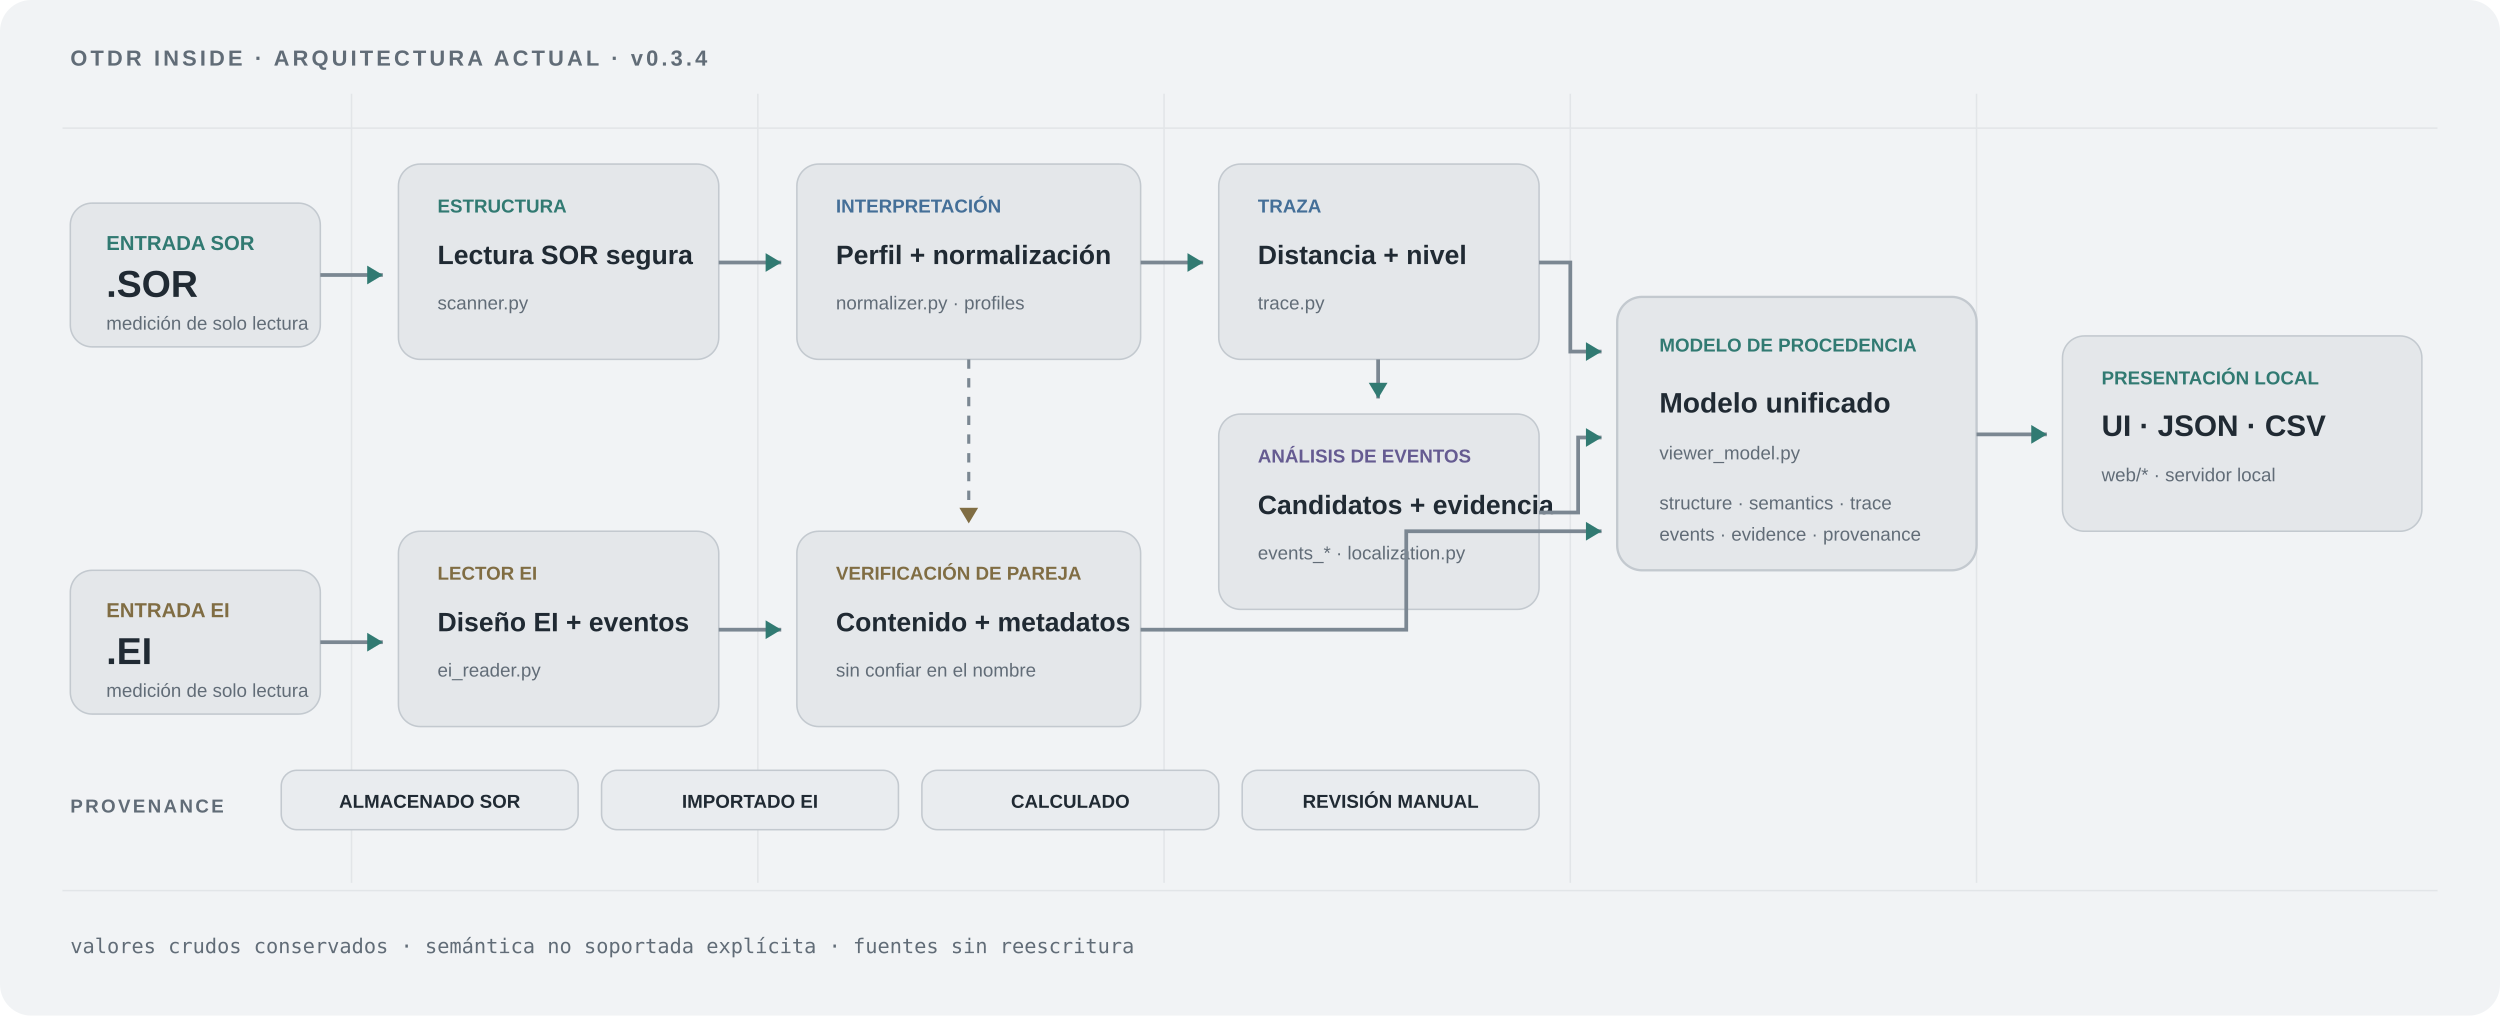
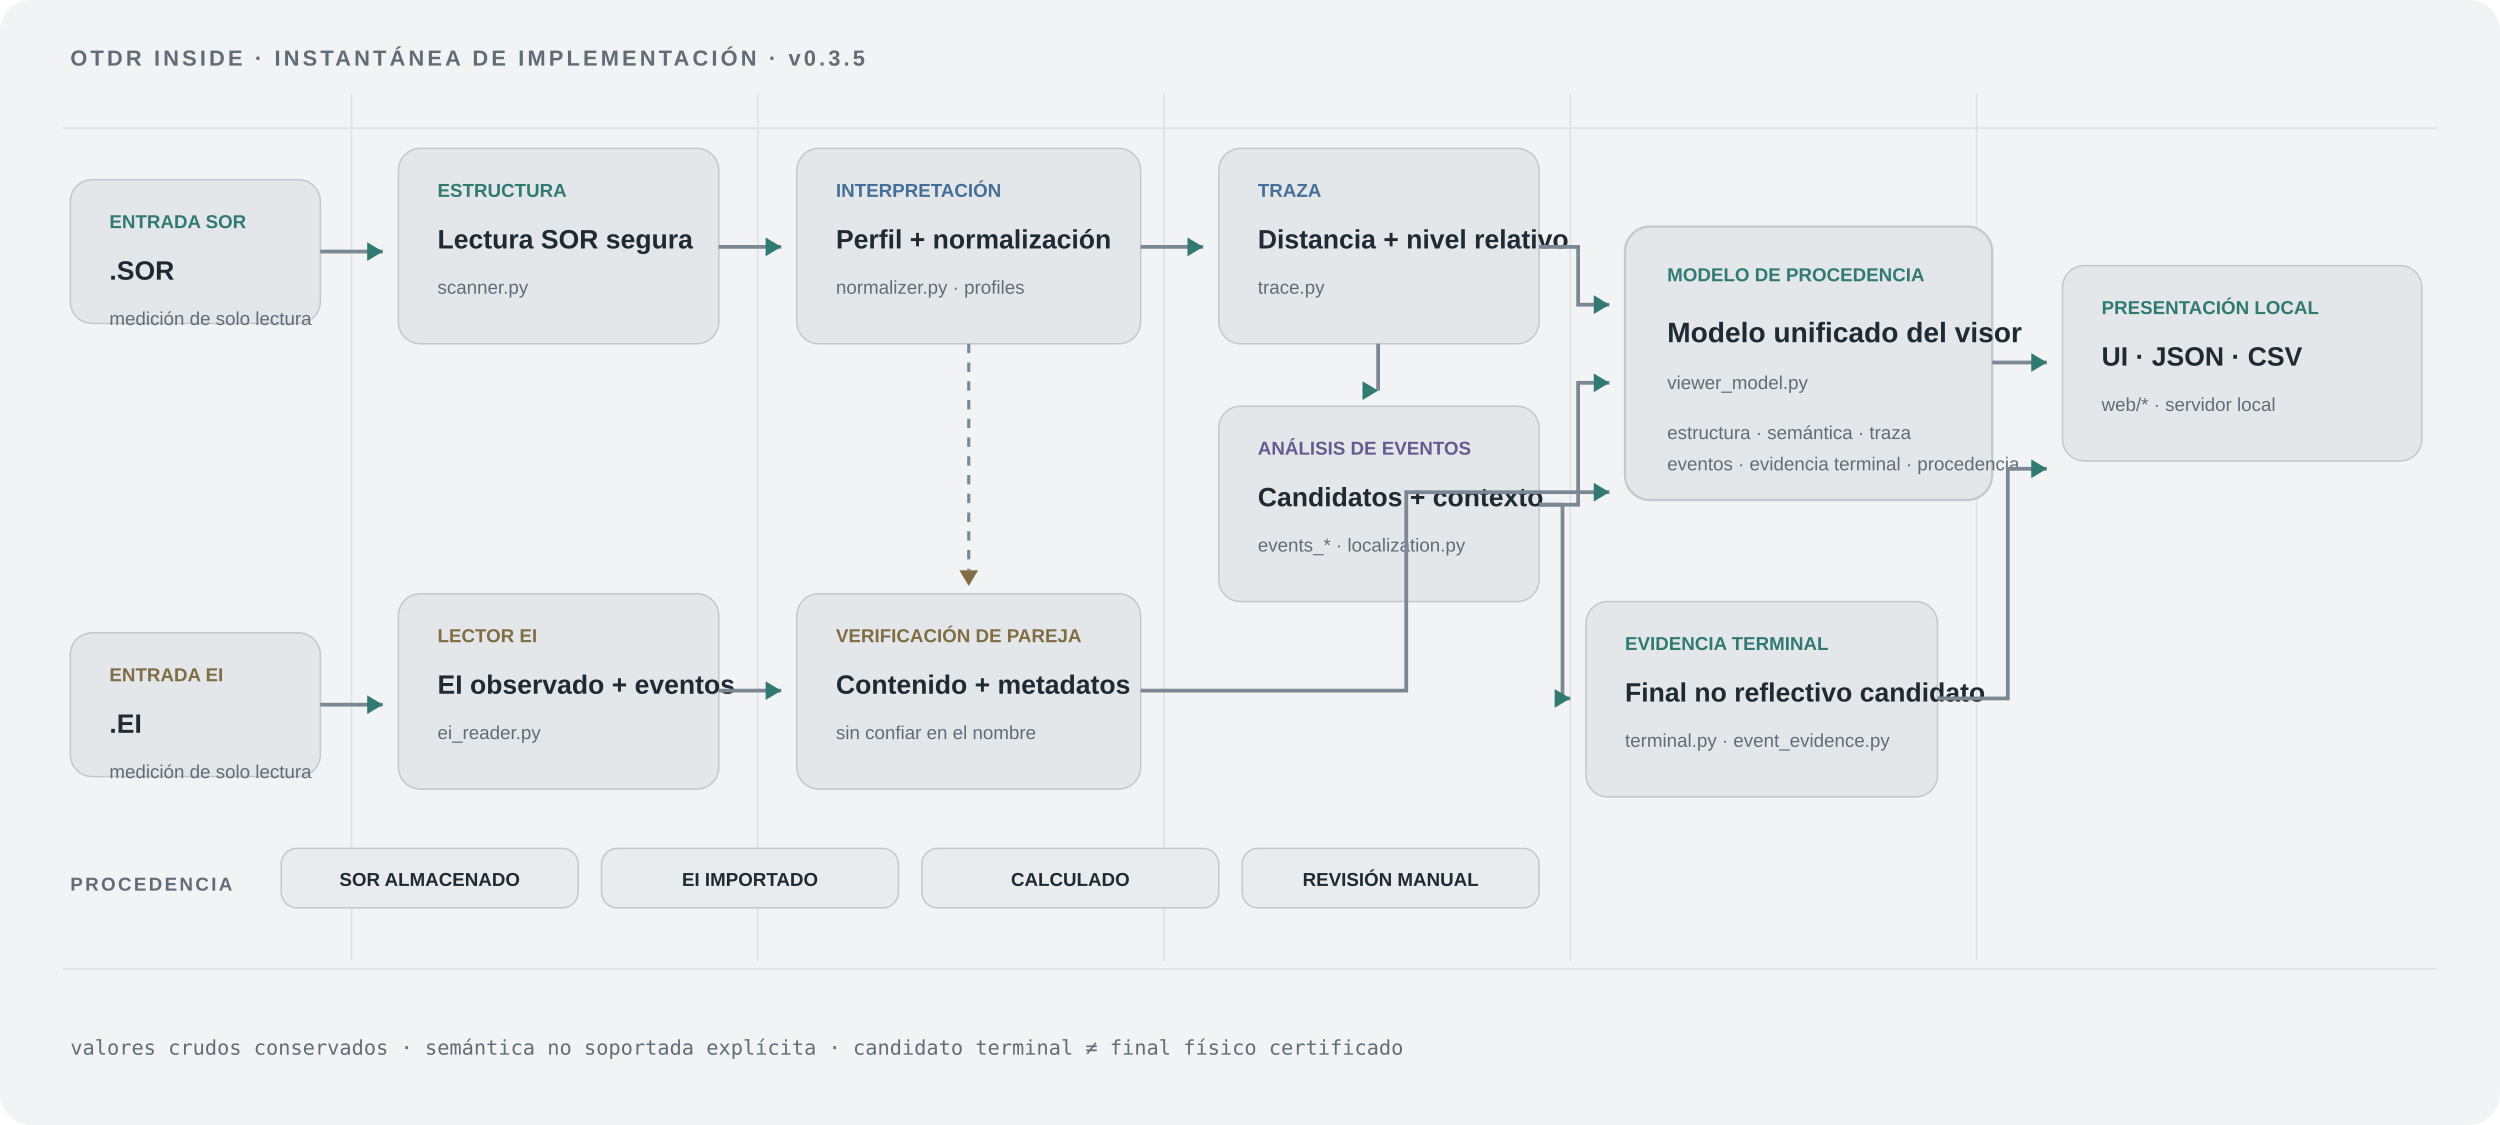
- <svg xmlns="http://www.w3.org/2000/svg" width="1600" height="650" viewBox="0 0 1600 650">
-   <rect width="1600" height="650" rx="20" fill="#f1f3f5" />
-   <g opacity=".13" stroke="#7d8791" stroke-width="1">
-     <path d="M40 82H1560M40 570H1560" />
-     <path d="M225 60V565M485 60V565M745 60V565M1005 60V565M1265 60V565" />
+ <svg xmlns="http://www.w3.org/2000/svg" width="1600" height="720" viewBox="0 0 1600 720">
+   <rect width="1600" height="720" rx="20" fill="#f1f3f5" />
+   <g opacity=".13" stroke="#616c77" stroke-width="1">
+     <path d="M40 82H1560M40 620H1560" />
+     <path d="M225 60V615M485 60V615M745 60V615M1005 60V615M1265 60V615" />
  </g>
  <g font-family="Segoe UI,Arial,sans-serif">
-     <text x="45" y="42" fill="#616c77" font-size="14" font-weight="700" letter-spacing="2">OTDR INSIDE · ARQUITECTURA ACTUAL · v0.3.4</text>
-     <rect x="45" y="130" width="160" height="92" rx="14" fill="#e4e7ea" stroke="#c3c9cf" />
-     <text x="68" y="160" fill="#317a72" font-size="13" font-weight="700">ENTRADA SOR</text>
-     <text x="68" y="190" fill="#202a33" font-size="24" font-weight="700">.SOR</text>
-     <text x="68" y="211" fill="#616c77" font-size="12">medición de solo lectura</text>
-     <rect x="45" y="365" width="160" height="92" rx="14" fill="#e4e7ea" stroke="#c3c9cf" />
-     <text x="68" y="395" fill="#806d43" font-size="13" font-weight="700">ENTRADA EI</text>
-     <text x="68" y="425" fill="#202a33" font-size="24" font-weight="700">.EI</text>
-     <text x="68" y="446" fill="#616c77" font-size="12">medición de solo lectura</text>
-     <rect x="255" y="105" width="205" height="125" rx="14" fill="#e4e7ea" stroke="#c3c9cf" />
-     <text x="280" y="136" fill="#317a72" font-size="12" font-weight="700">ESTRUCTURA</text>
-     <text x="280" y="169" fill="#202a33" font-size="17" font-weight="700">Lectura SOR segura</text>
-     <text x="280" y="198" fill="#616c77" font-size="12">scanner.py</text>
-     <rect x="510" y="105" width="220" height="125" rx="14" fill="#e4e7ea" stroke="#c3c9cf" />
-     <text x="535" y="136" fill="#446f98" font-size="12" font-weight="700">INTERPRETACIÓN</text>
-     <text x="535" y="169" fill="#202a33" font-size="17" font-weight="700">Perfil + normalización</text>
-     <text x="535" y="198" fill="#616c77" font-size="12">normalizer.py · profiles</text>
-     <rect x="780" y="105" width="205" height="125" rx="14" fill="#e4e7ea" stroke="#c3c9cf" />
-     <text x="805" y="136" fill="#446f98" font-size="12" font-weight="700">TRAZA</text>
-     <text x="805" y="169" fill="#202a33" font-size="17" font-weight="700">Distancia + nivel</text>
-     <text x="805" y="198" fill="#616c77" font-size="12">trace.py</text>
-     <rect x="780" y="265" width="205" height="125" rx="14" fill="#e4e7ea" stroke="#c3c9cf" />
-     <text x="805" y="296" fill="#655b91" font-size="12" font-weight="700">ANÁLISIS DE EVENTOS</text>
-     <text x="805" y="329" fill="#202a33" font-size="17" font-weight="700">Candidatos + evidencia</text>
-     <text x="805" y="358" fill="#616c77" font-size="12">events_* · localization.py</text>
-     <rect x="255" y="340" width="205" height="125" rx="14" fill="#e4e7ea" stroke="#c3c9cf" />
-     <text x="280" y="371" fill="#806d43" font-size="12" font-weight="700">LECTOR EI</text>
-     <text x="280" y="404" fill="#202a33" font-size="17" font-weight="700">Diseño EI + eventos</text>
-     <text x="280" y="433" fill="#616c77" font-size="12">ei_reader.py</text>
-     <rect x="510" y="340" width="220" height="125" rx="14" fill="#e4e7ea" stroke="#c3c9cf" />
-     <text x="535" y="371" fill="#806d43" font-size="12" font-weight="700">VERIFICACIÓN DE PAREJA</text>
-     <text x="535" y="404" fill="#202a33" font-size="17" font-weight="700">Contenido + metadatos</text>
-     <text x="535" y="433" fill="#616c77" font-size="12">sin confiar en el nombre</text>
-     <rect x="1035" y="190" width="230" height="175" rx="16" fill="#e4e7ea" stroke="#c3c9cf" stroke-width="1.5" />
-     <text x="1062" y="225" fill="#317a72" font-size="12" font-weight="700">MODELO DE PROCEDENCIA</text>
-     <text x="1062" y="264" fill="#202a33" font-size="18" font-weight="700">Modelo unificado</text>
-     <text x="1062" y="294" fill="#616c77" font-size="12">viewer_model.py</text>
-     <text x="1062" y="326" fill="#616c77" font-size="12">structure · semantics · trace</text>
-     <text x="1062" y="346" fill="#616c77" font-size="12">events · evidence · provenance</text>
-     <rect x="1320" y="215" width="230" height="125" rx="14" fill="#e4e7ea" stroke="#c3c9cf" />
-     <text x="1345" y="246" fill="#317a72" font-size="12" font-weight="700">PRESENTACIÓN LOCAL</text>
-     <text x="1345" y="279" fill="#202a33" font-size="19" font-weight="700">UI · JSON · CSV</text>
-     <text x="1345" y="308" fill="#616c77" font-size="12">web/* · servidor local</text>
-     <text x="45" y="520" fill="#616c77" font-size="12" font-weight="700" letter-spacing="1.5">PROVENANCE</text>
-     <rect x="180" y="493" width="190" height="38" rx="10" fill="#e9ecef" stroke="#c3c9cf" />
-     <text x="275" y="517" fill="#202a33" text-anchor="middle" font-size="12" font-weight="600">ALMACENADO SOR</text>
-     <rect x="385" y="493" width="190" height="38" rx="10" fill="#e9ecef" stroke="#c3c9cf" />
-     <text x="480" y="517" fill="#202a33" text-anchor="middle" font-size="12" font-weight="600">IMPORTADO EI</text>
-     <rect x="590" y="493" width="190" height="38" rx="10" fill="#e9ecef" stroke="#c3c9cf" />
-     <text x="685" y="517" fill="#202a33" text-anchor="middle" font-size="12" font-weight="600">CALCULADO</text>
-     <rect x="795" y="493" width="190" height="38" rx="10" fill="#e9ecef" stroke="#c3c9cf" />
-     <text x="890" y="517" fill="#202a33" text-anchor="middle" font-size="12" font-weight="600">REVISIÓN MANUAL</text>
-     <text x="45" y="610" fill="#616c77" font-family="Consolas,monospace" font-size="13">valores crudos conservados · semántica no soportada explícita · fuentes sin reescritura</text>
+     <text x="45" y="42" fill="#616c77" font-size="14" font-weight="700" letter-spacing="2">OTDR INSIDE · INSTANTÁNEA DE IMPLEMENTACIÓN · v0.3.5</text>
+     <rect x="45" y="115" width="160" height="92" rx="14" fill="#e4e7ea" stroke="#c3c9cf" />
+     <text x="70" y="146" fill="#317a72" font-size="12" font-weight="700">ENTRADA SOR</text>
+     <text x="70" y="179" fill="#202a33" font-size="17" font-weight="700">.SOR</text>
+     <text x="70" y="208" fill="#616c77" font-size="12">medición de solo lectura</text>
+     <rect x="45" y="405" width="160" height="92" rx="14" fill="#e4e7ea" stroke="#c3c9cf" />
+     <text x="70" y="436" fill="#806d43" font-size="12" font-weight="700">ENTRADA EI</text>
+     <text x="70" y="469" fill="#202a33" font-size="17" font-weight="700">.EI</text>
+     <text x="70" y="498" fill="#616c77" font-size="12">medición de solo lectura</text>
+     <rect x="255" y="95" width="205" height="125" rx="14" fill="#e4e7ea" stroke="#c3c9cf" />
+     <text x="280" y="126" fill="#317a72" font-size="12" font-weight="700">ESTRUCTURA</text>
+     <text x="280" y="159" fill="#202a33" font-size="17" font-weight="700">Lectura SOR segura</text>
+     <text x="280" y="188" fill="#616c77" font-size="12">scanner.py</text>
+     <rect x="510" y="95" width="220" height="125" rx="14" fill="#e4e7ea" stroke="#c3c9cf" />
+     <text x="535" y="126" fill="#446f98" font-size="12" font-weight="700">INTERPRETACIÓN</text>
+     <text x="535" y="159" fill="#202a33" font-size="17" font-weight="700">Perfil + normalización</text>
+     <text x="535" y="188" fill="#616c77" font-size="12">normalizer.py · profiles</text>
+     <rect x="780" y="95" width="205" height="125" rx="14" fill="#e4e7ea" stroke="#c3c9cf" />
+     <text x="805" y="126" fill="#446f98" font-size="12" font-weight="700">TRAZA</text>
+     <text x="805" y="159" fill="#202a33" font-size="17" font-weight="700">Distancia + nivel relativo</text>
+     <text x="805" y="188" fill="#616c77" font-size="12">trace.py</text>
+     <rect x="780" y="260" width="205" height="125" rx="14" fill="#e4e7ea" stroke="#c3c9cf" />
+     <text x="805" y="291" fill="#655b91" font-size="12" font-weight="700">ANÁLISIS DE EVENTOS</text>
+     <text x="805" y="324" fill="#202a33" font-size="17" font-weight="700">Candidatos + contexto</text>
+     <text x="805" y="353" fill="#616c77" font-size="12">events_* · localization.py</text>
+     <rect x="1015" y="385" width="225" height="125" rx="14" fill="#e4e7ea" stroke="#c3c9cf" />
+     <text x="1040" y="416" fill="#317a72" font-size="12" font-weight="700">EVIDENCIA TERMINAL</text>
+     <text x="1040" y="449" fill="#202a33" font-size="17" font-weight="700">Final no reflectivo candidato</text>
+     <text x="1040" y="478" fill="#616c77" font-size="12">terminal.py · event_evidence.py</text>
+     <rect x="255" y="380" width="205" height="125" rx="14" fill="#e4e7ea" stroke="#c3c9cf" />
+     <text x="280" y="411" fill="#806d43" font-size="12" font-weight="700">LECTOR EI</text>
+     <text x="280" y="444" fill="#202a33" font-size="17" font-weight="700">EI observado + eventos</text>
+     <text x="280" y="473" fill="#616c77" font-size="12">ei_reader.py</text>
+     <rect x="510" y="380" width="220" height="125" rx="14" fill="#e4e7ea" stroke="#c3c9cf" />
+     <text x="535" y="411" fill="#806d43" font-size="12" font-weight="700">VERIFICACIÓN DE PAREJA</text>
+     <text x="535" y="444" fill="#202a33" font-size="17" font-weight="700">Contenido + metadatos</text>
+     <text x="535" y="473" fill="#616c77" font-size="12">sin confiar en el nombre</text>
+     <rect x="1040" y="145" width="235" height="175" rx="16" fill="#e4e7ea" stroke="#c3c9cf" stroke-width="1.5" />
+     <text x="1067" y="180" fill="#317a72" font-size="12" font-weight="700">MODELO DE PROCEDENCIA</text>
+     <text x="1067" y="219" fill="#202a33" font-size="18" font-weight="700">Modelo unificado del visor</text>
+     <text x="1067" y="249" fill="#616c77" font-size="12">viewer_model.py</text>
+     <text x="1067" y="281" fill="#616c77" font-size="12">estructura · semántica · traza</text>
+     <text x="1067" y="301" fill="#616c77" font-size="12">eventos · evidencia terminal · procedencia</text>
+     <rect x="1320" y="170" width="230" height="125" rx="14" fill="#e4e7ea" stroke="#c3c9cf" />
+     <text x="1345" y="201" fill="#317a72" font-size="12" font-weight="700">PRESENTACIÓN LOCAL</text>
+     <text x="1345" y="234" fill="#202a33" font-size="17" font-weight="700">UI · JSON · CSV</text>
+     <text x="1345" y="263" fill="#616c77" font-size="12">web/* · servidor local</text>
+     <text x="45" y="570" fill="#616c77" font-size="12" font-weight="700" letter-spacing="1.5">PROCEDENCIA</text>
+     <rect x="180" y="543" width="190" height="38" rx="10" fill="#e9ecef" stroke="#c3c9cf" />
+     <text x="275" y="567" fill="#202a33" text-anchor="middle" font-size="12" font-weight="600">SOR ALMACENADO</text>
+     <rect x="385" y="543" width="190" height="38" rx="10" fill="#e9ecef" stroke="#c3c9cf" />
+     <text x="480" y="567" fill="#202a33" text-anchor="middle" font-size="12" font-weight="600">EI IMPORTADO</text>
+     <rect x="590" y="543" width="190" height="38" rx="10" fill="#e9ecef" stroke="#c3c9cf" />
+     <text x="685" y="567" fill="#202a33" text-anchor="middle" font-size="12" font-weight="600">CALCULADO</text>
+     <rect x="795" y="543" width="190" height="38" rx="10" fill="#e9ecef" stroke="#c3c9cf" />
+     <text x="890" y="567" fill="#202a33" text-anchor="middle" font-size="12" font-weight="600">REVISIÓN MANUAL</text>
+     <text x="45" y="675" fill="#616c77" font-family="Consolas,monospace" font-size="13">valores crudos conservados · semántica no soportada explícita · candidato terminal ≠ final físico certificado</text>
  </g>
-   <g stroke="#7b8792" stroke-width="2.4" fill="none">
-     <path d="M205 176H245M460 168H500M730 168H770M882 230V255M205 411H245M460 403H500" />
-     <path d="M730 403H900V340H1025M985 328H1010V280H1025M985 168H1005V225H1025M1265 278H1310" />
-   </g>
-   <g fill="#317a72">
-     <path d="M245 176l-10-6v12zM500 168l-10-6v12zM770 168l-10-6v12zM882 255l-6-10h12zM245 411l-10-6v12zM500 403l-10-6v12zM1025 340l-10-6v12zM1025 280l-10-6v12zM1025 225l-10-6v12zM1310 278l-10-6v12z" />
-   </g>
-   <path d="M620 230V325" stroke="#7b8792" stroke-width="2" stroke-dasharray="6 6" fill="none" />
-   <polygon points="620,335 614,325 626,325" fill="#806d43" />
+   <path d="M205 161 L245 161" stroke="#7b8792" stroke-width="2.4" fill="none" />
+   <polygon points="245,161 235,155 235,167" fill="#317a72" />
+   <path d="M460 158 L500 158" stroke="#7b8792" stroke-width="2.4" fill="none" />
+   <polygon points="500,158 490,152 490,164" fill="#317a72" />
+   <path d="M730 158 L770 158" stroke="#7b8792" stroke-width="2.4" fill="none" />
+   <polygon points="770,158 760,152 760,164" fill="#317a72" />
+   <path d="M882 220 L882 250" stroke="#7b8792" stroke-width="2.4" fill="none" />
+   <polygon points="882,250 872,244 872,256" fill="#317a72" />
+   <path d="M205 451 L245 451" stroke="#7b8792" stroke-width="2.4" fill="none" />
+   <polygon points="245,451 235,445 235,457" fill="#317a72" />
+   <path d="M460 442 L500 442" stroke="#7b8792" stroke-width="2.4" fill="none" />
+   <polygon points="500,442 490,436 490,448" fill="#317a72" />
+   <path d="M730 442 H900 V315 H1030" stroke="#7b8792" stroke-width="2.4" fill="none" />
+   <polygon points="1030,315 1020,309 1020,321" fill="#317a72" />
+   <path d="M985 323 H1010 V245 H1030" stroke="#7b8792" stroke-width="2.4" fill="none" />
+   <polygon points="1030,245 1020,239 1020,251" fill="#317a72" />
+   <path d="M985 158 H1010 V195 H1030" stroke="#7b8792" stroke-width="2.4" fill="none" />
+   <polygon points="1030,195 1020,189 1020,201" fill="#317a72" />
+   <path d="M1240 447 H1285 V300 H1310" stroke="#7b8792" stroke-width="2.4" fill="none" />
+   <polygon points="1310,300 1300,294 1300,306" fill="#317a72" />
+   <path d="M1275 232 L1310 232" stroke="#7b8792" stroke-width="2.4" fill="none" />
+   <polygon points="1310,232 1300,226 1300,238" fill="#317a72" />
+   <path d="M985 323 H1000 V447 H1005" stroke="#7b8792" stroke-width="2.4" fill="none" />
+   <polygon points="1005,447 995,441 995,453" fill="#317a72" />
+   <path d="M620 220 V365" stroke="#7b8792" stroke-width="2" stroke-dasharray="6 6" fill="none" />
+   <polygon points="620,375 614,365 626,365" fill="#806d43" />
</svg>
